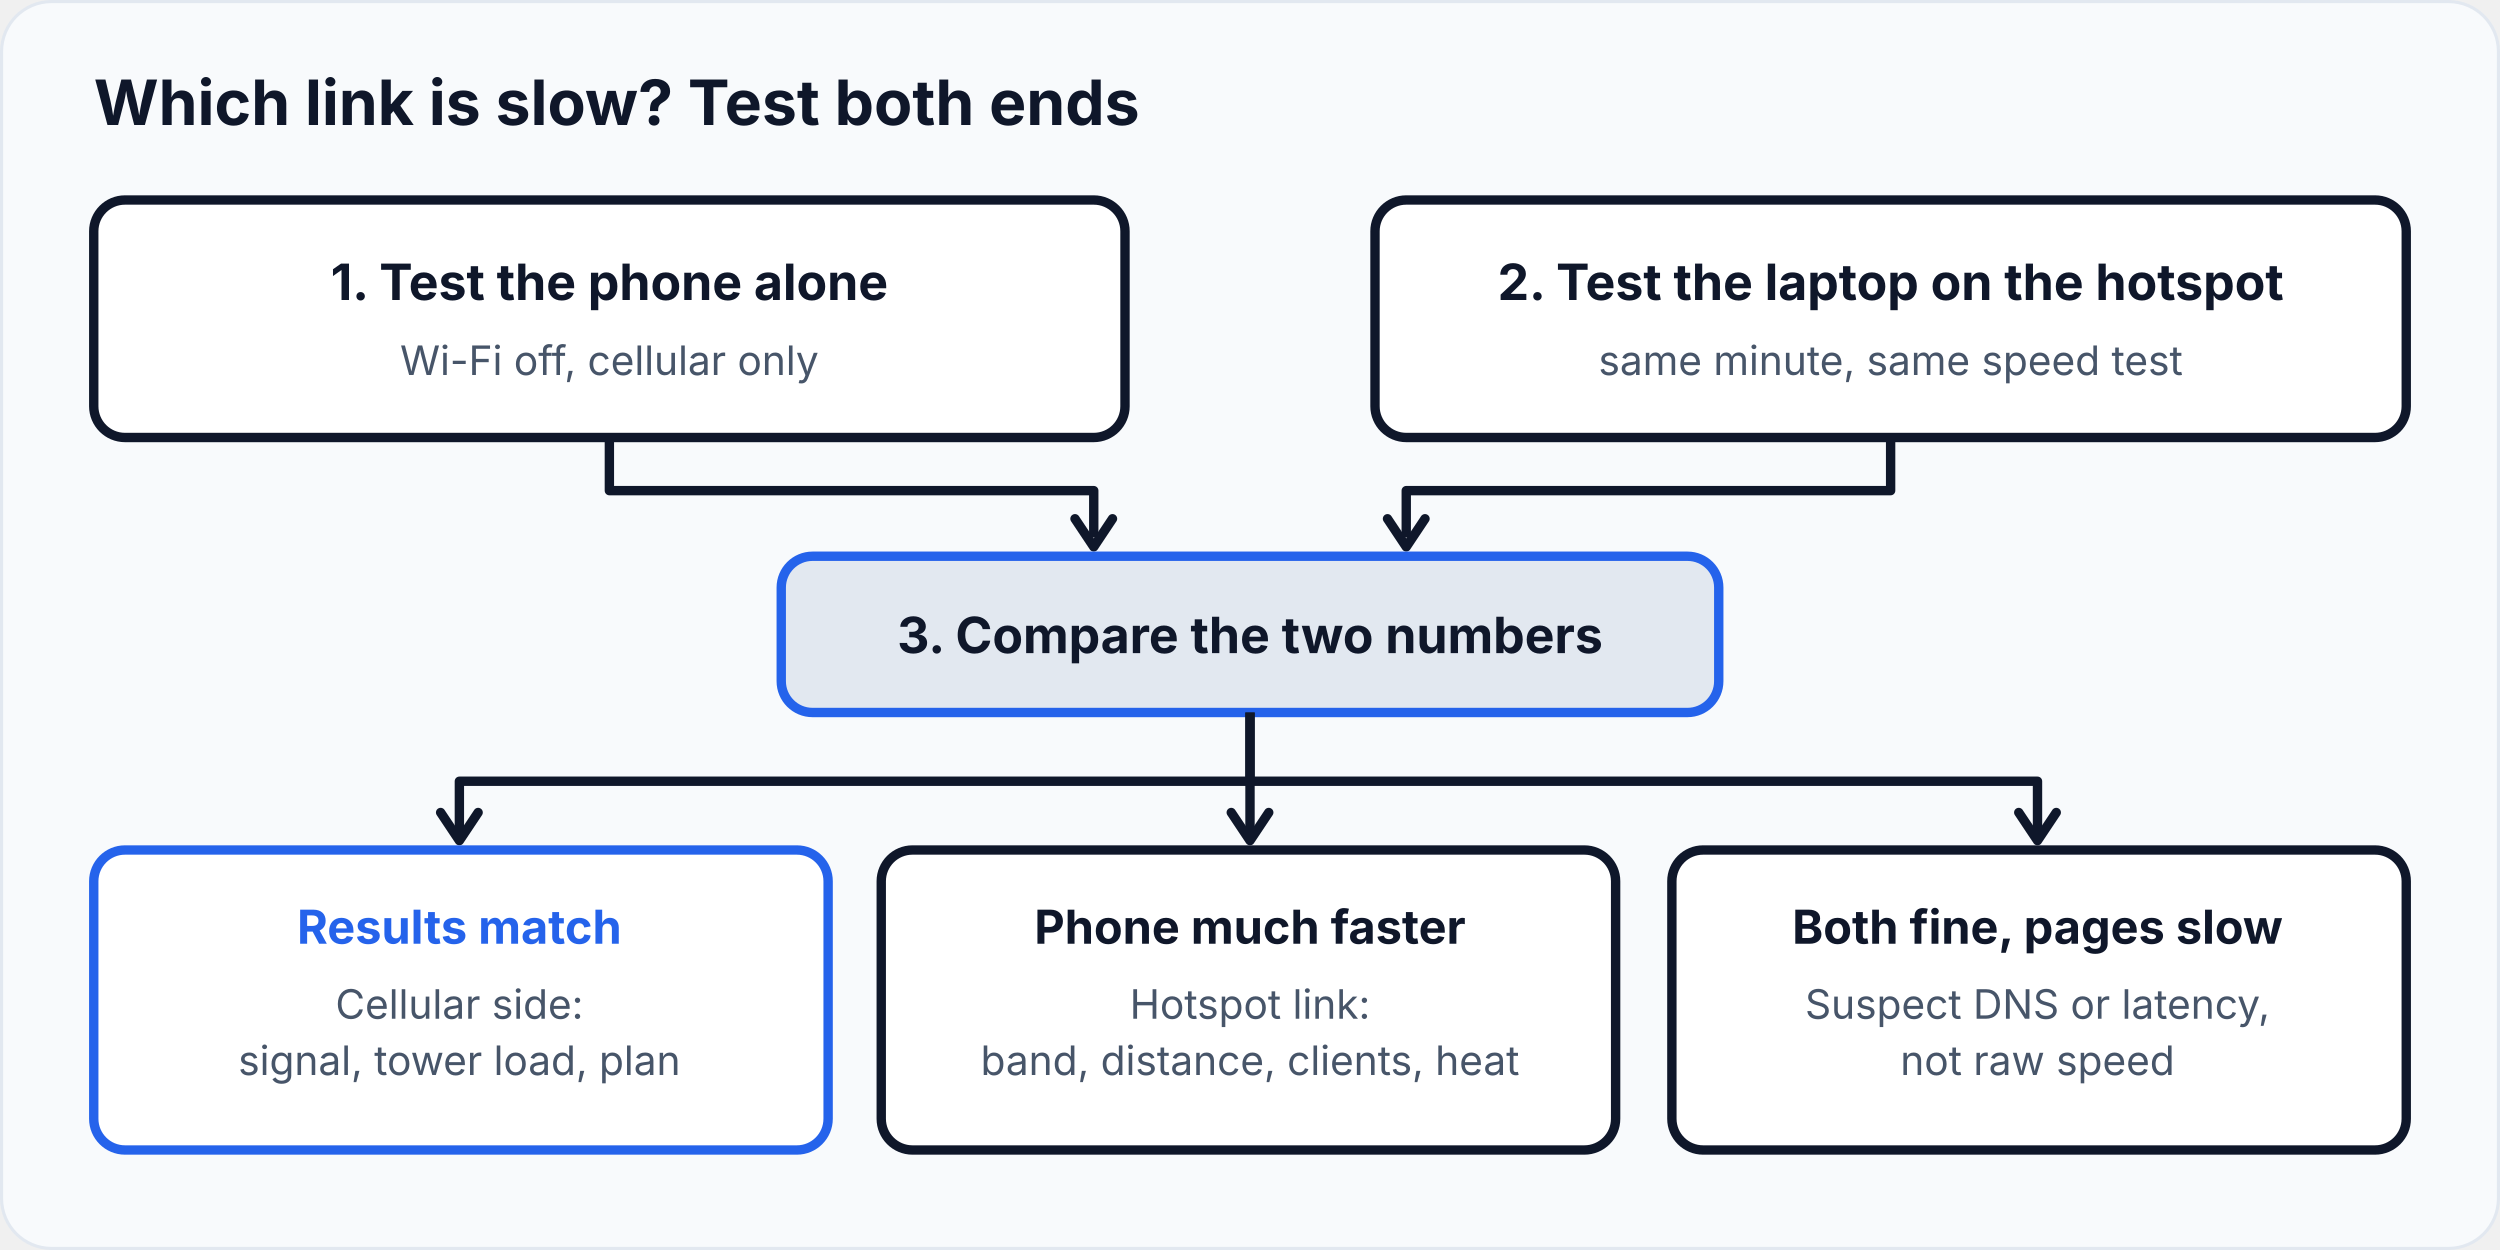
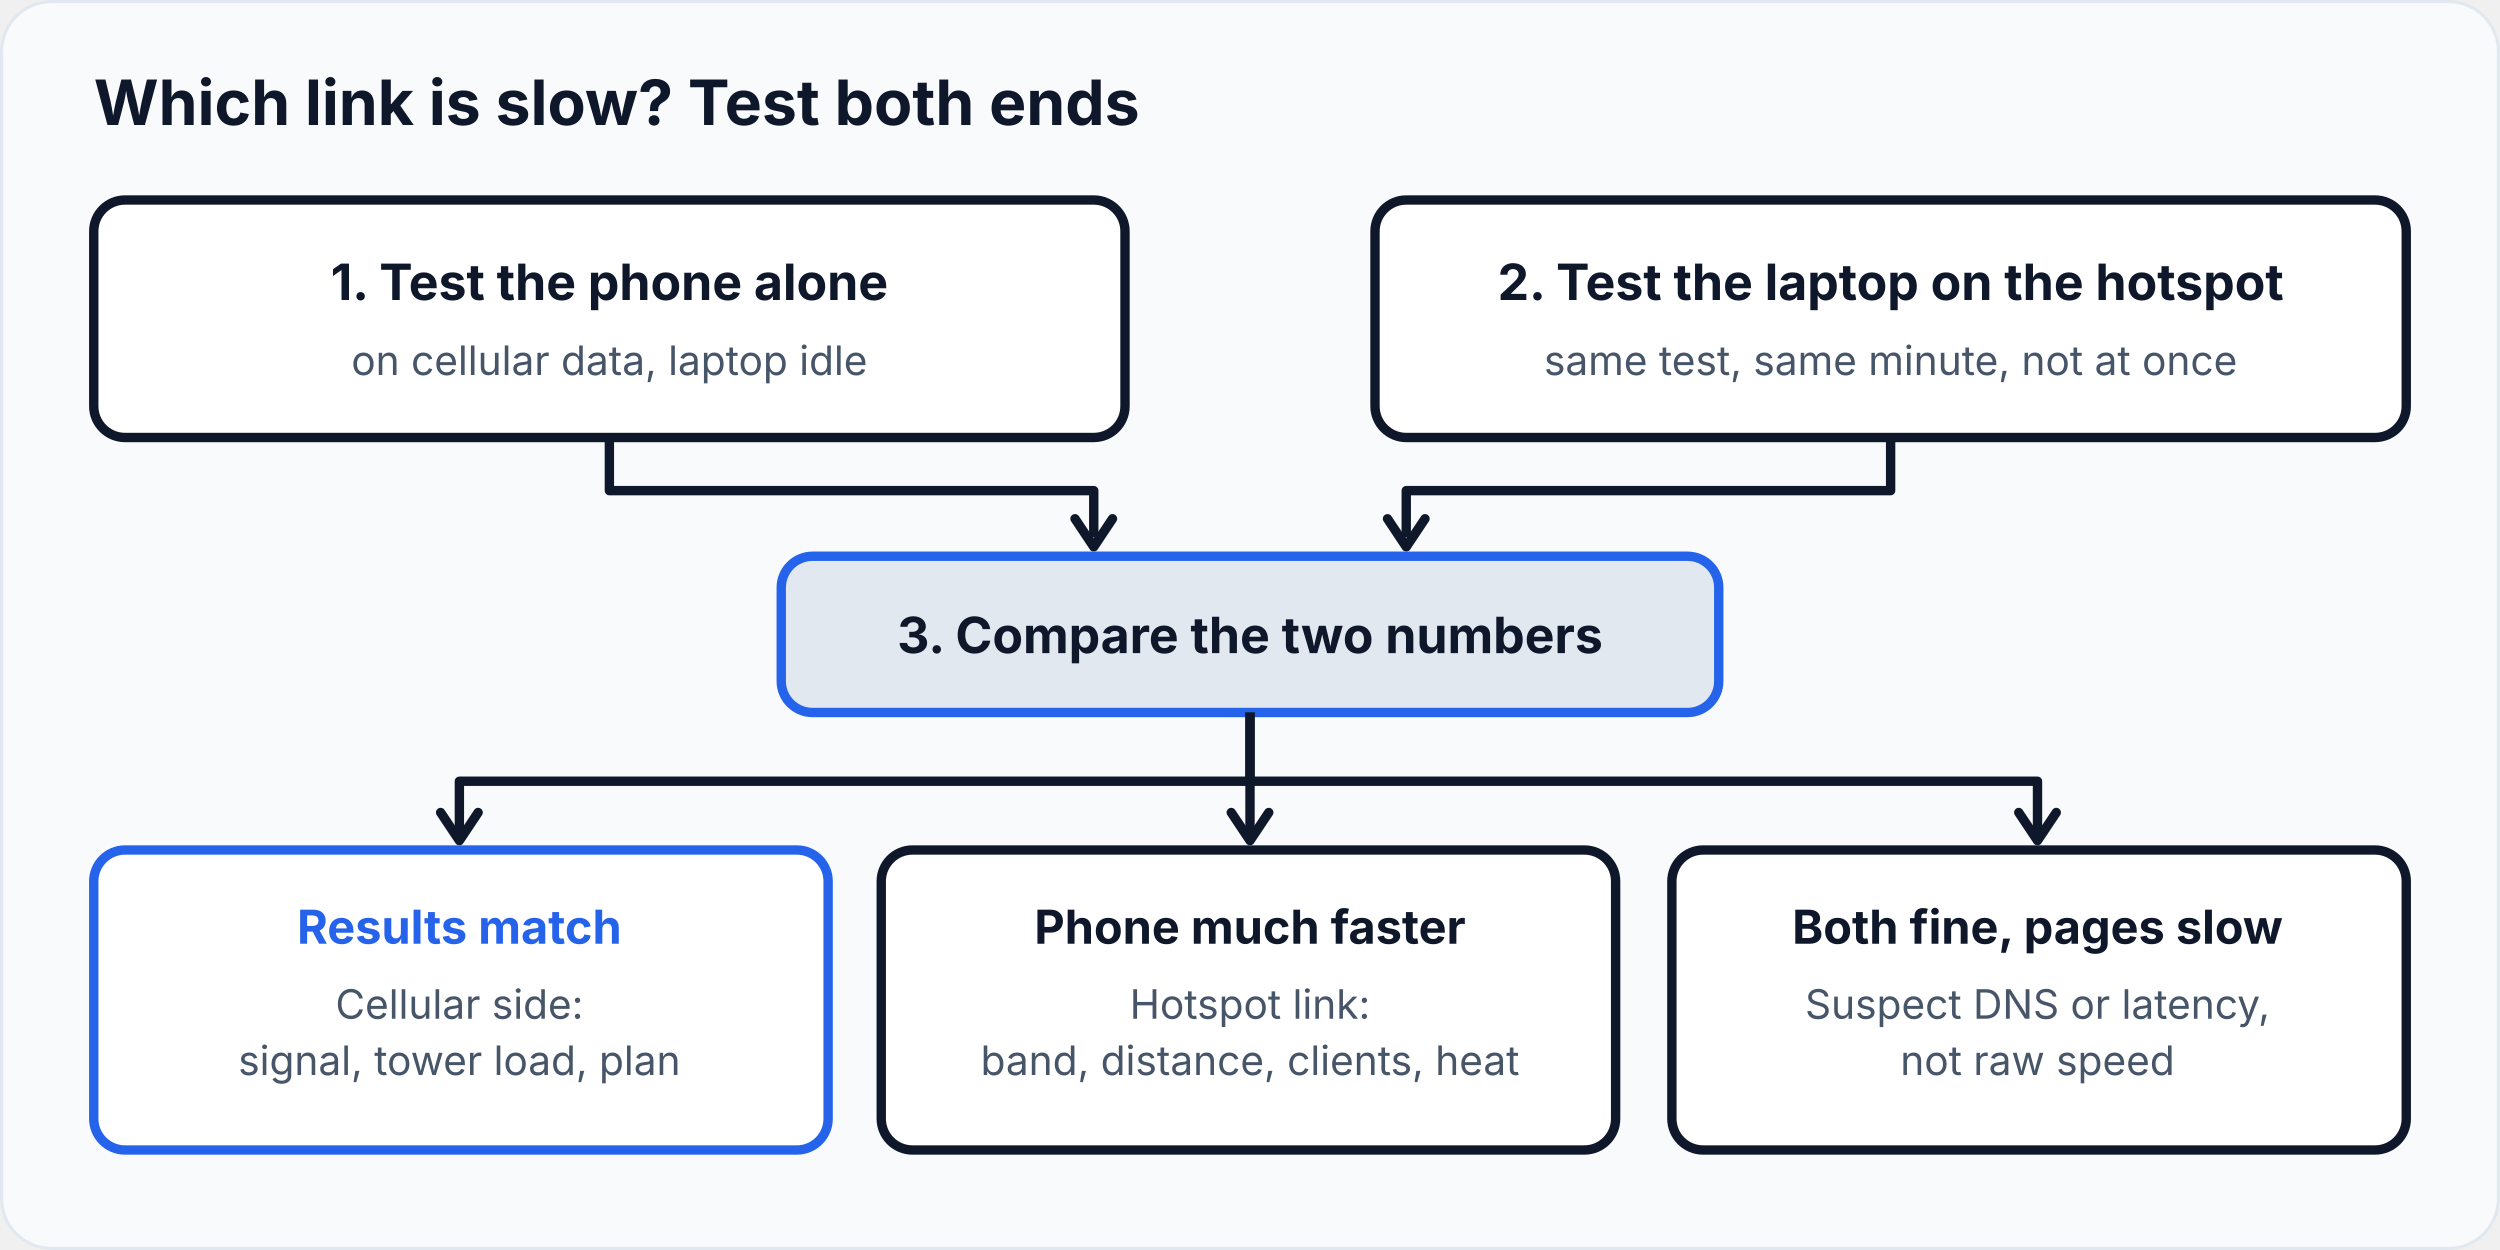
<svg xmlns="http://www.w3.org/2000/svg" viewBox="0 0 800 400" width="800" height="400" role="img" font-family="Urbanist, system-ui, -apple-system, 'Segoe UI', sans-serif">
  <rect x="0.5" y="0.5" width="799" height="399" rx="16" fill="#F8FAFC" stroke="#E2E8F0" />
  <text x="30" y="40" font-size="20" font-weight="700" fill="#0F172A">Which link is slow? Test both ends</text>
  <rect x="30" y="64" width="330" height="76" rx="10" fill="#FFFFFF" stroke="#0F172A" stroke-width="3" />
  <text x="195" y="96" text-anchor="middle" font-size="16" font-weight="700" fill="#0F172A">1. Test the phone alone</text>
-   <text x="195" y="120" text-anchor="middle" font-size="13" fill="#475569">Wi-Fi off, cellular only</text>
+   <text x="195" y="120" text-anchor="middle" font-size="13" fill="#475569">on cellular data, laptop idle</text>
  <rect x="440" y="64" width="330" height="76" rx="10" fill="#FFFFFF" stroke="#0F172A" stroke-width="3" />
  <text x="605" y="96" text-anchor="middle" font-size="16" font-weight="700" fill="#0F172A">2. Test the laptop on the hotspot</text>
-   <text x="605" y="120" text-anchor="middle" font-size="13" fill="#475569">same minute, same speed test</text>
+   <text x="605" y="120" text-anchor="middle" font-size="13" fill="#475569">same test, same minute, not at once</text>
  <path d="M195 140 V157 H350 V172" fill="none" stroke="#0F172A" stroke-width="3" stroke-linejoin="round" />
  <path d="M605 140 V157 H450 V172" fill="none" stroke="#0F172A" stroke-width="3" stroke-linejoin="round" />
  <path d="M344 166 L350 175 L356 166 M444 166 L450 175 L456 166" fill="none" stroke="#0F172A" stroke-width="3" stroke-linecap="round" stroke-linejoin="round" />
  <rect x="250" y="178" width="300" height="50" rx="10" fill="#E2E8F0" stroke="#2563EB" stroke-width="3" />
  <text x="400" y="209" text-anchor="middle" font-size="16" font-weight="700" fill="#0F172A">3. Compare the two numbers</text>
  <path d="M400 228 V250 H147 V268" fill="none" stroke="#0F172A" stroke-width="3" stroke-linejoin="round" />
  <path d="M400 228 V268" fill="none" stroke="#0F172A" stroke-width="3" />
  <path d="M400 250 H652 V268" fill="none" stroke="#0F172A" stroke-width="3" stroke-linejoin="round" />
  <path d="M141 260 L147 269 L153 260 M394 260 L400 269 L406 260 M646 260 L652 269 L658 260" fill="none" stroke="#0F172A" stroke-width="3" stroke-linecap="round" stroke-linejoin="round" />
  <rect x="30" y="272" width="235" height="96" rx="10" fill="#FFFFFF" stroke="#2563EB" stroke-width="3" />
  <text x="147" y="302" text-anchor="middle" font-size="15" font-weight="700" fill="#2563EB">Results match</text>
  <text x="147" y="326" text-anchor="middle" font-size="13" fill="#475569">Cellular side:</text>
  <text x="147" y="344" text-anchor="middle" font-size="13" fill="#475569">signal, tower load, plan</text>
  <rect x="282" y="272" width="235" height="96" rx="10" fill="#FFFFFF" stroke="#0F172A" stroke-width="3" />
  <text x="400" y="302" text-anchor="middle" font-size="15" font-weight="700" fill="#0F172A">Phone much faster</text>
  <text x="400" y="326" text-anchor="middle" font-size="13" fill="#475569">Hotspot link:</text>
  <text x="400" y="344" text-anchor="middle" font-size="13" fill="#475569">band, distance, clients, heat</text>
  <rect x="535" y="272" width="235" height="96" rx="10" fill="#FFFFFF" stroke="#0F172A" stroke-width="3" />
  <text x="652" y="302" text-anchor="middle" font-size="15" font-weight="700" fill="#0F172A">Both fine, pages slow</text>
  <text x="652" y="326" text-anchor="middle" font-size="13" fill="#475569">Suspect DNS or latency,</text>
  <text x="652" y="344" text-anchor="middle" font-size="13" fill="#475569">not raw speed</text>
</svg>
